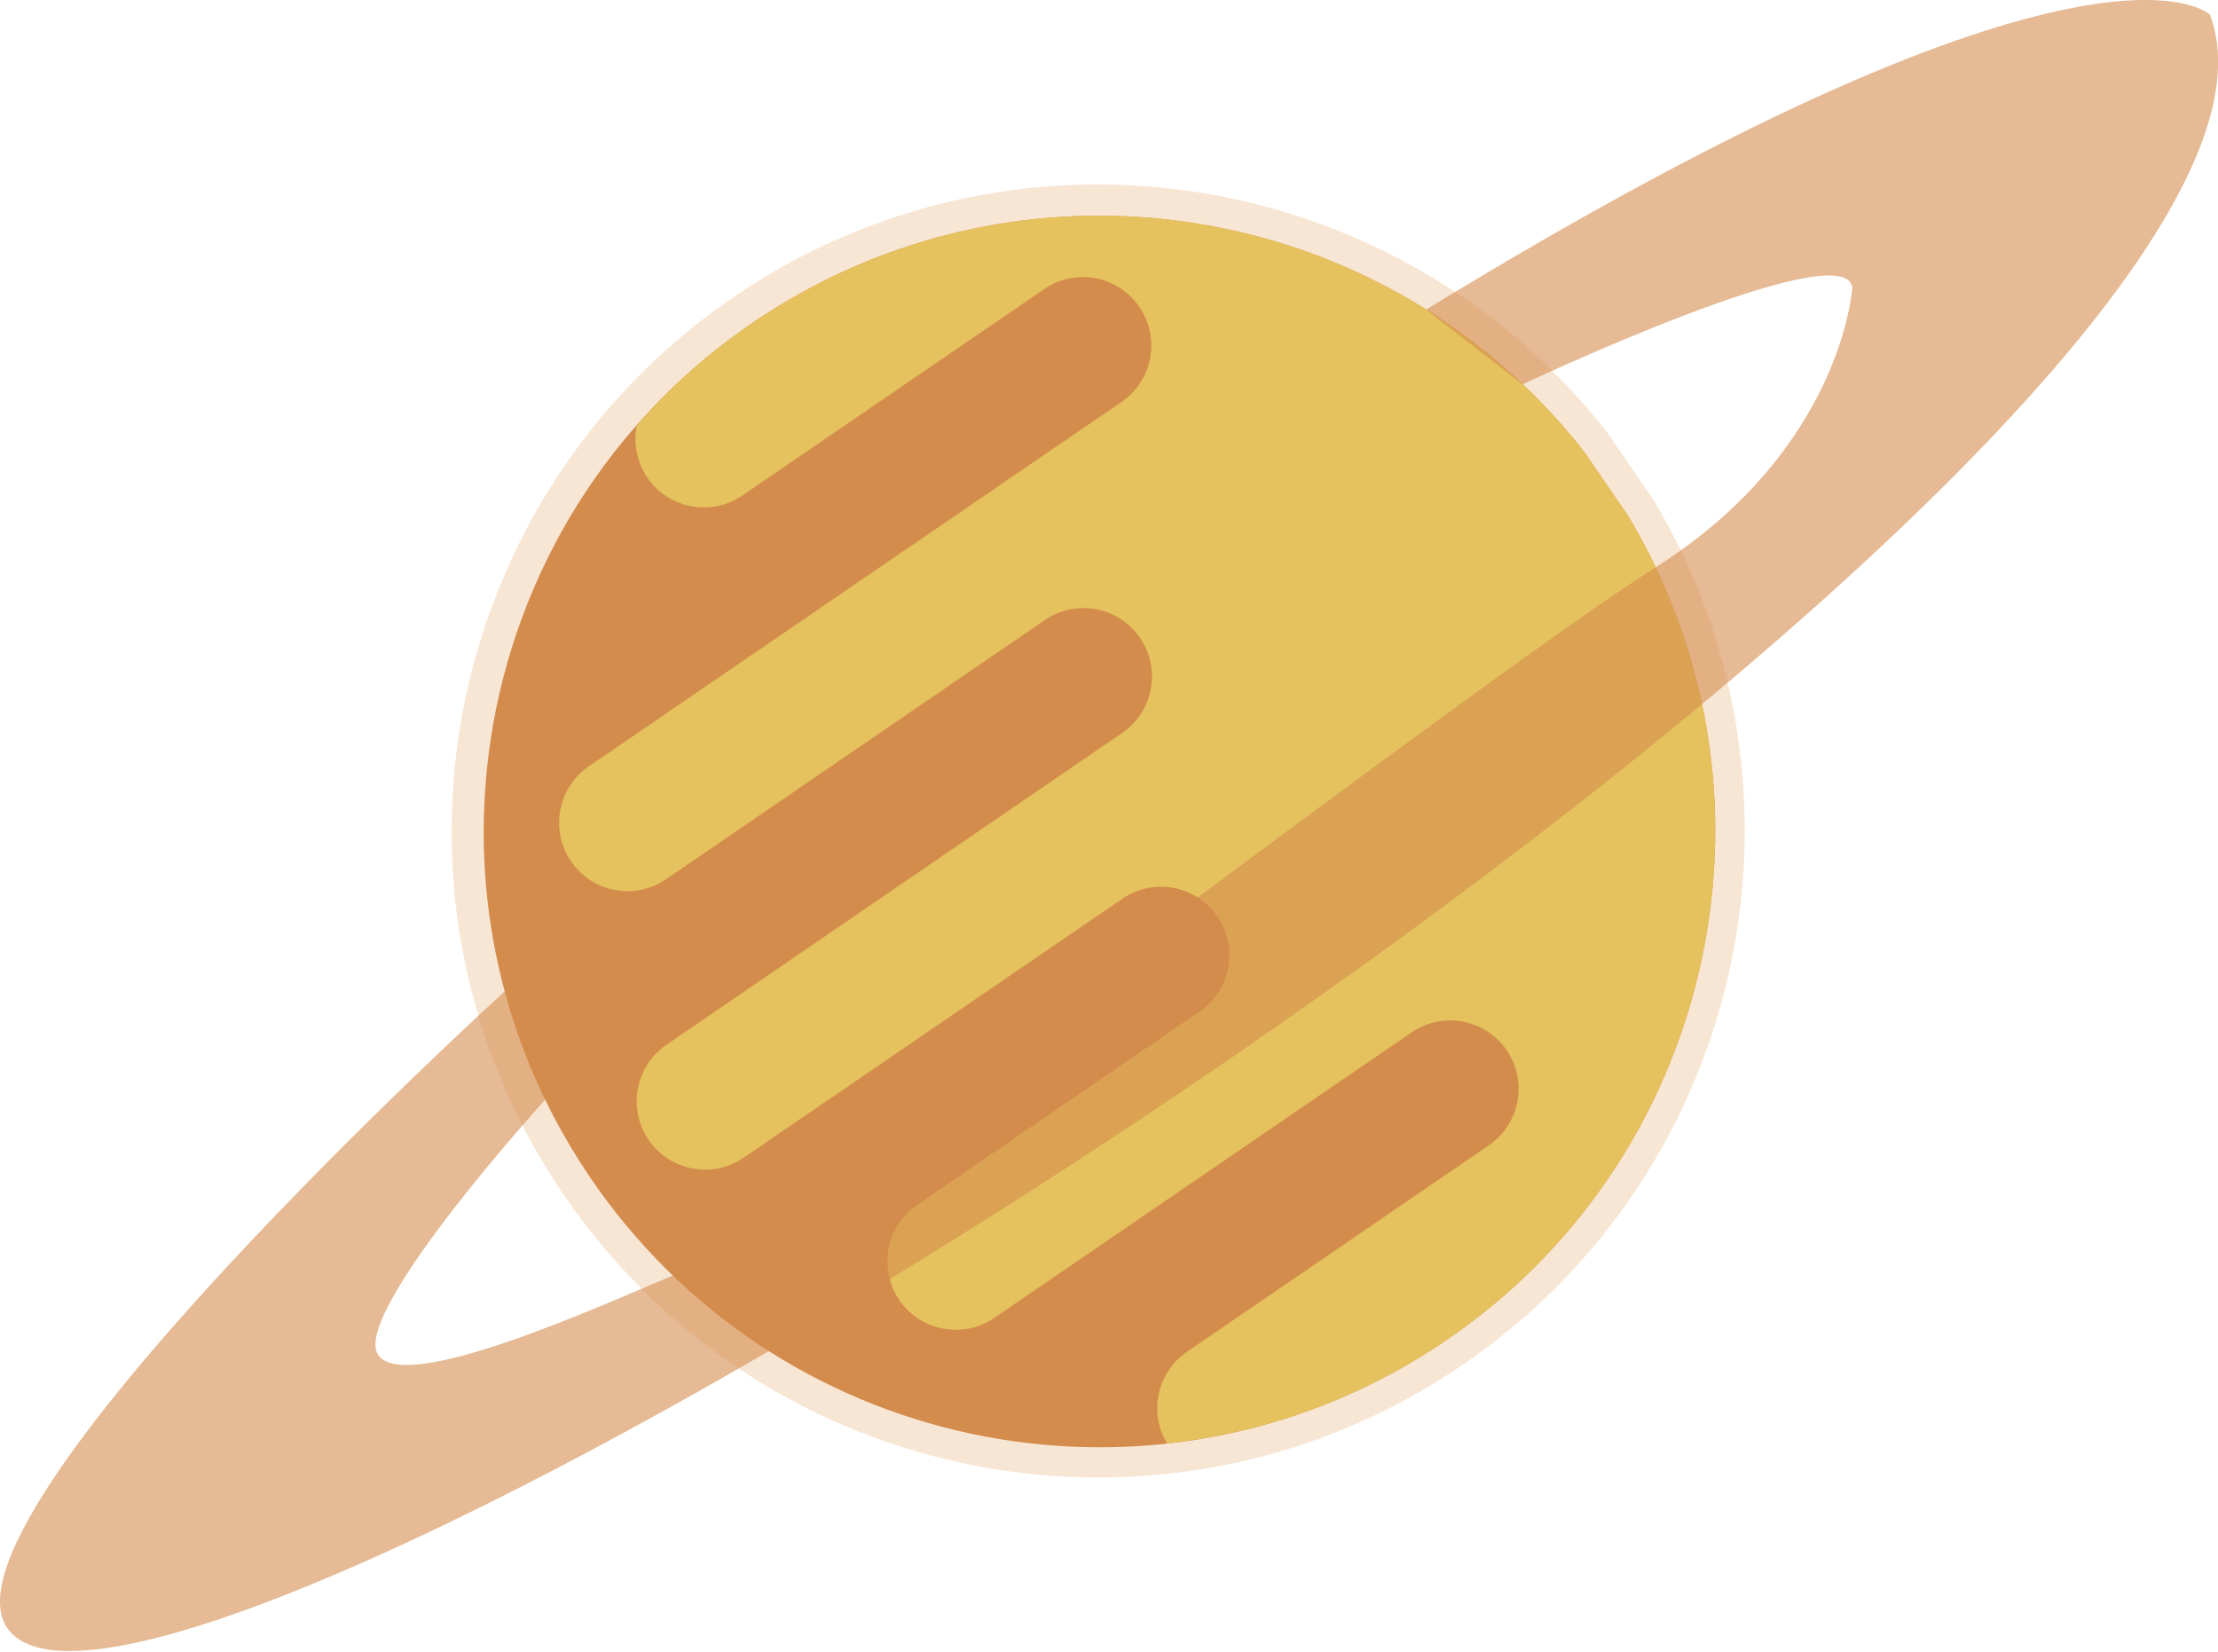
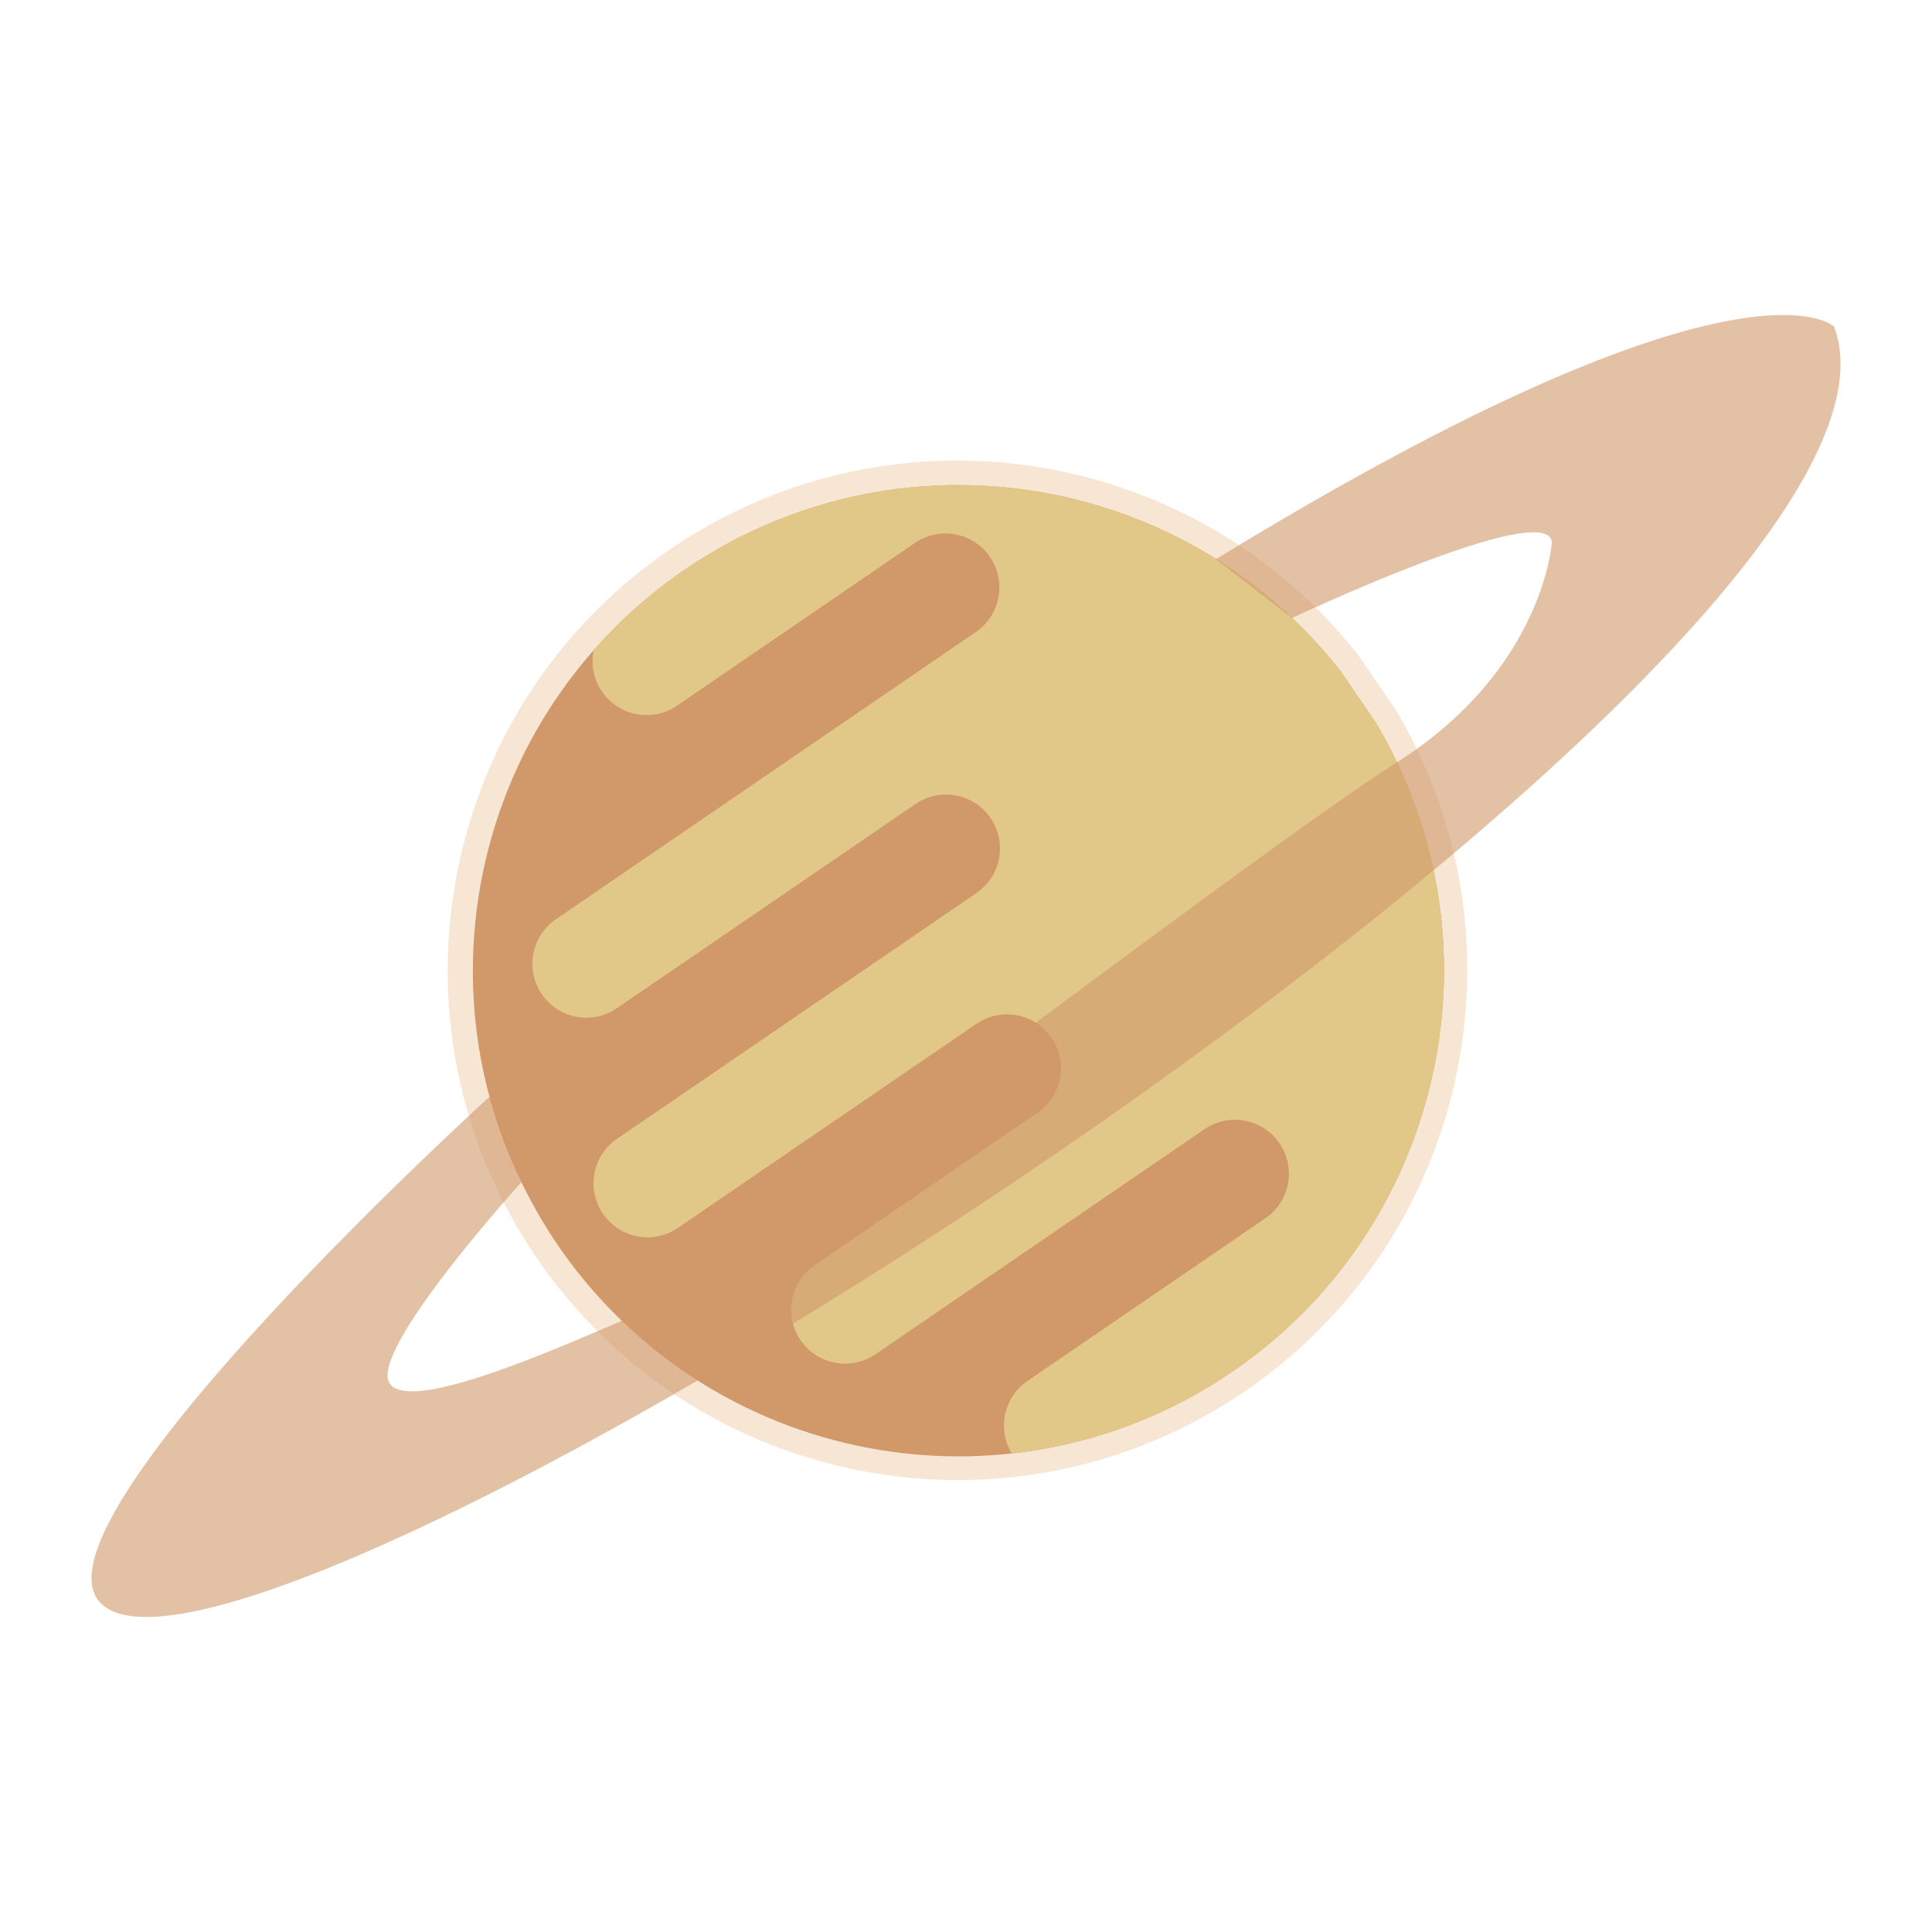
- <svg xmlns="http://www.w3.org/2000/svg" viewBox="0 0 817.97 608.9">
+ <svg xmlns="http://www.w3.org/2000/svg" viewBox="0 0 741.75 741.75">
  <defs>
-     <style>.cls-1{fill:#db842e;opacity:0.2;}.cls-2,.cls-4{fill:#d38c4c;}.cls-3{fill:#e5c25e;}.cls-4{opacity:0.6;}</style>
+     <style>.cls-1{fill:#db842e;opacity:0.2;}.cls-2,.cls-4{fill:#d19869;}.cls-3{fill:#e2c888;}.cls-4{opacity:0.6;}.cls-5{fill:none;}</style>
  </defs>
  <g id="Capa_2" data-name="Capa 2">
    <g id="Capa_1-2" data-name="Capa 1">
-       <path class="cls-1" d="M592.94,159.77l17,24.83a237.27,237.27,0,0,1,33.18,134.15,240.09,240.09,0,0,1-19.12,82,237.1,237.1,0,0,1-77,97.17q-3.77,2.81-7.68,5.47a238.36,238.36,0,0,1-325.14-54q-3.17-4.23-6.18-8.63a239.62,239.62,0,0,1-14.35-23.88c-.87-1.66-1.73-3.32-2.54-5a237,237,0,0,1-24.49-112.2A239.41,239.41,0,0,1,188.29,207h0a237.16,237.16,0,0,1,37.59-58h0a238.53,238.53,0,0,1,44.5-39.34l.24-.16,1-.69a237.44,237.44,0,0,1,123.5-40.6h0a239.3,239.3,0,0,1,129.73,32.12,236.77,236.77,0,0,1,56.34,45.51q2.86,3.16,5.63,6.45Q590,155.94,592.94,159.77Z" />
-       <path class="cls-2" d="M584.46,166.93l16.18,23.65a226,226,0,0,1,31.6,127.76A228.65,228.65,0,0,1,614,396.45,225.8,225.8,0,0,1,540.73,489q-3.59,2.67-7.32,5.21A227,227,0,0,1,223.76,442.8q-3-4-5.88-8.22a228.21,228.21,0,0,1-13.66-22.74c-.83-1.58-1.64-3.16-2.42-4.76a225.74,225.74,0,0,1-23.32-106.85,228,228,0,0,1,20.61-88.35h0a225.87,225.87,0,0,1,35.8-55.2h0a227.16,227.16,0,0,1,42.38-37.46l.23-.16,1-.65A226.13,226.13,0,0,1,396.09,79.73h0a227.91,227.91,0,0,1,123.55,30.59,225.5,225.5,0,0,1,53.66,43.34q2.73,3,5.36,6.14Q581.63,163.28,584.46,166.93Z" />
-       <path class="cls-3" d="M584.46,166.93l16.18,23.65a226,226,0,0,1,31.6,127.76A228.65,228.65,0,0,1,614,396.45,225.8,225.8,0,0,1,540.73,489q-3.59,2.67-7.32,5.21a226,226,0,0,1-103,38.14,25.22,25.22,0,0,1,7.35-33.85l111.31-76.14a25.22,25.22,0,0,0,6.58-35.06h0a25.22,25.22,0,0,0-35.06-6.58L366.71,486a25.22,25.22,0,0,1-35.06-6.58h0a25.22,25.22,0,0,1,6.58-35.06L442.44,373A25.22,25.22,0,0,0,449,338h0a25.22,25.22,0,0,0-35.06-6.58L274.27,426.93a25.22,25.22,0,0,1-35.06-6.58h0a25.22,25.22,0,0,1,6.58-35.06l168.05-115a25.22,25.22,0,0,0,6.58-35.06h0a25.22,25.22,0,0,0-35.06-6.58L245.66,324.23a25.22,25.22,0,0,1-35.06-6.58h0a25.22,25.22,0,0,1,6.58-35.06L413.6,148.23a25.22,25.22,0,0,0,6.57-35.06h0a25.22,25.22,0,0,0-35.06-6.58L273.8,182.72a25.22,25.22,0,0,1-35.06-6.58h0a25.08,25.08,0,0,1-3.85-19.45h0a227.16,227.16,0,0,1,42.38-37.46l.23-.16,1-.65A226.13,226.13,0,0,1,396.09,79.73h0a227.91,227.91,0,0,1,123.55,30.59,225.5,225.5,0,0,1,53.66,43.34q2.73,3,5.36,6.14Q581.63,163.28,584.46,166.93Z" />
-       <path class="cls-4" d="M186.13,365.58S-28.22,560.42,3.13,601C63,678.55,873.43,160.78,815,5.43c0,0-42.41-42.23-289.09,108.75l35.6,27.56s118.87-56.08,121.59-35.68c0,0-3.52,59.39-72.47,103.12s-337.09,250.57-362.5,261.2-100.8,45-109,28.67S201,405.61,201,405.61Z" />
+       <path class="cls-1" d="M521.89,252.1l13.94,20.38a194.78,194.78,0,0,1,27.24,110.12,197.09,197.09,0,0,1-15.7,67.34,194.64,194.64,0,0,1-63.18,79.77q-3.09,2.31-6.31,4.49A195.68,195.68,0,0,1,211,489.9q-2.6-3.47-5.07-7.09a196.71,196.71,0,0,1-11.78-19.6c-.71-1.36-1.42-2.73-2.09-4.1a194.58,194.58,0,0,1-20.1-92.1,196.54,196.54,0,0,1,17.76-76.16h0a194.69,194.69,0,0,1,30.86-47.58h0A195.81,195.81,0,0,1,257.1,211l.2-.13.84-.56a194.92,194.92,0,0,1,101.38-33.33h0A196.45,196.45,0,0,1,466,203.3a194.37,194.37,0,0,1,46.25,37.36q2.35,2.59,4.62,5.29Q519.44,249,521.89,252.1Z" />
+       <path class="cls-2" d="M514.92,258l13.28,19.41a185.5,185.5,0,0,1,25.94,104.88,187.7,187.7,0,0,1-15,64.13,185.37,185.37,0,0,1-60.17,76q-2.95,2.2-6,4.28a186.36,186.36,0,0,1-254.2-42.2q-2.48-3.3-4.83-6.75A187.34,187.34,0,0,1,202.77,459c-.68-1.3-1.35-2.6-2-3.91a185.31,185.31,0,0,1-19.15-87.72,187.18,187.18,0,0,1,16.92-72.53h0A185.42,185.42,0,0,1,228,249.56h0a186.49,186.49,0,0,1,34.79-30.76l.19-.13.8-.54a185.64,185.64,0,0,1,96.55-31.74h0A187.09,187.09,0,0,1,461.72,211.5a185.12,185.12,0,0,1,44,35.58q2.24,2.47,4.4,5Q512.6,255,514.92,258Z" />
+       <path class="cls-3" d="M514.92,258l13.28,19.41a185.5,185.5,0,0,1,25.94,104.88,187.7,187.7,0,0,1-15,64.13,185.37,185.37,0,0,1-60.17,76q-2.95,2.2-6,4.28A185.51,185.51,0,0,1,388.45,558a20.7,20.7,0,0,1,6-27.79l91.38-62.5a20.7,20.7,0,0,0,5.4-28.78h0a20.7,20.7,0,0,0-28.78-5.4l-126.31,86.4a20.7,20.7,0,0,1-28.78-5.4h0a20.7,20.7,0,0,1,5.4-28.78l85.55-58.52a20.7,20.7,0,0,0,5.4-28.78h0a20.7,20.7,0,0,0-28.78-5.4L260.28,471.42A20.7,20.7,0,0,1,231.5,466h0a20.7,20.7,0,0,1,5.4-28.78l138-94.37a20.7,20.7,0,0,0,5.4-28.78h0a20.7,20.7,0,0,0-28.78-5.4L236.8,387.11a20.7,20.7,0,0,1-28.78-5.4h0a20.7,20.7,0,0,1,5.4-28.78l161.25-110.3a20.71,20.71,0,0,0,5.4-28.79h0a20.7,20.7,0,0,0-28.78-5.4l-91.38,62.5a20.71,20.71,0,0,1-28.78-5.41h0a20.59,20.59,0,0,1-3.16-16h0a186.49,186.49,0,0,1,34.79-30.76l.19-.13.8-.54a185.64,185.64,0,0,1,96.55-31.74h0A187.09,187.09,0,0,1,461.72,211.5a185.12,185.12,0,0,1,44,35.58q2.24,2.47,4.4,5Q512.6,255,514.92,258Z" />
+       <path class="cls-4" d="M187.93,421.06S12,581,37.7,614.36C86.82,678,752.15,252.93,704.15,125.4c0,0-34.81-34.66-237.32,89.28L496,237.3s97.58-46,99.82-29.29c0,0-2.89,48.75-59.5,84.66S259.64,498.37,238.78,507.09,156,544,149.33,530.63s50.82-76.71,50.82-76.71Z" />
+       <rect class="cls-5" width="741.75" height="741.75" />
    </g>
  </g>
</svg>
